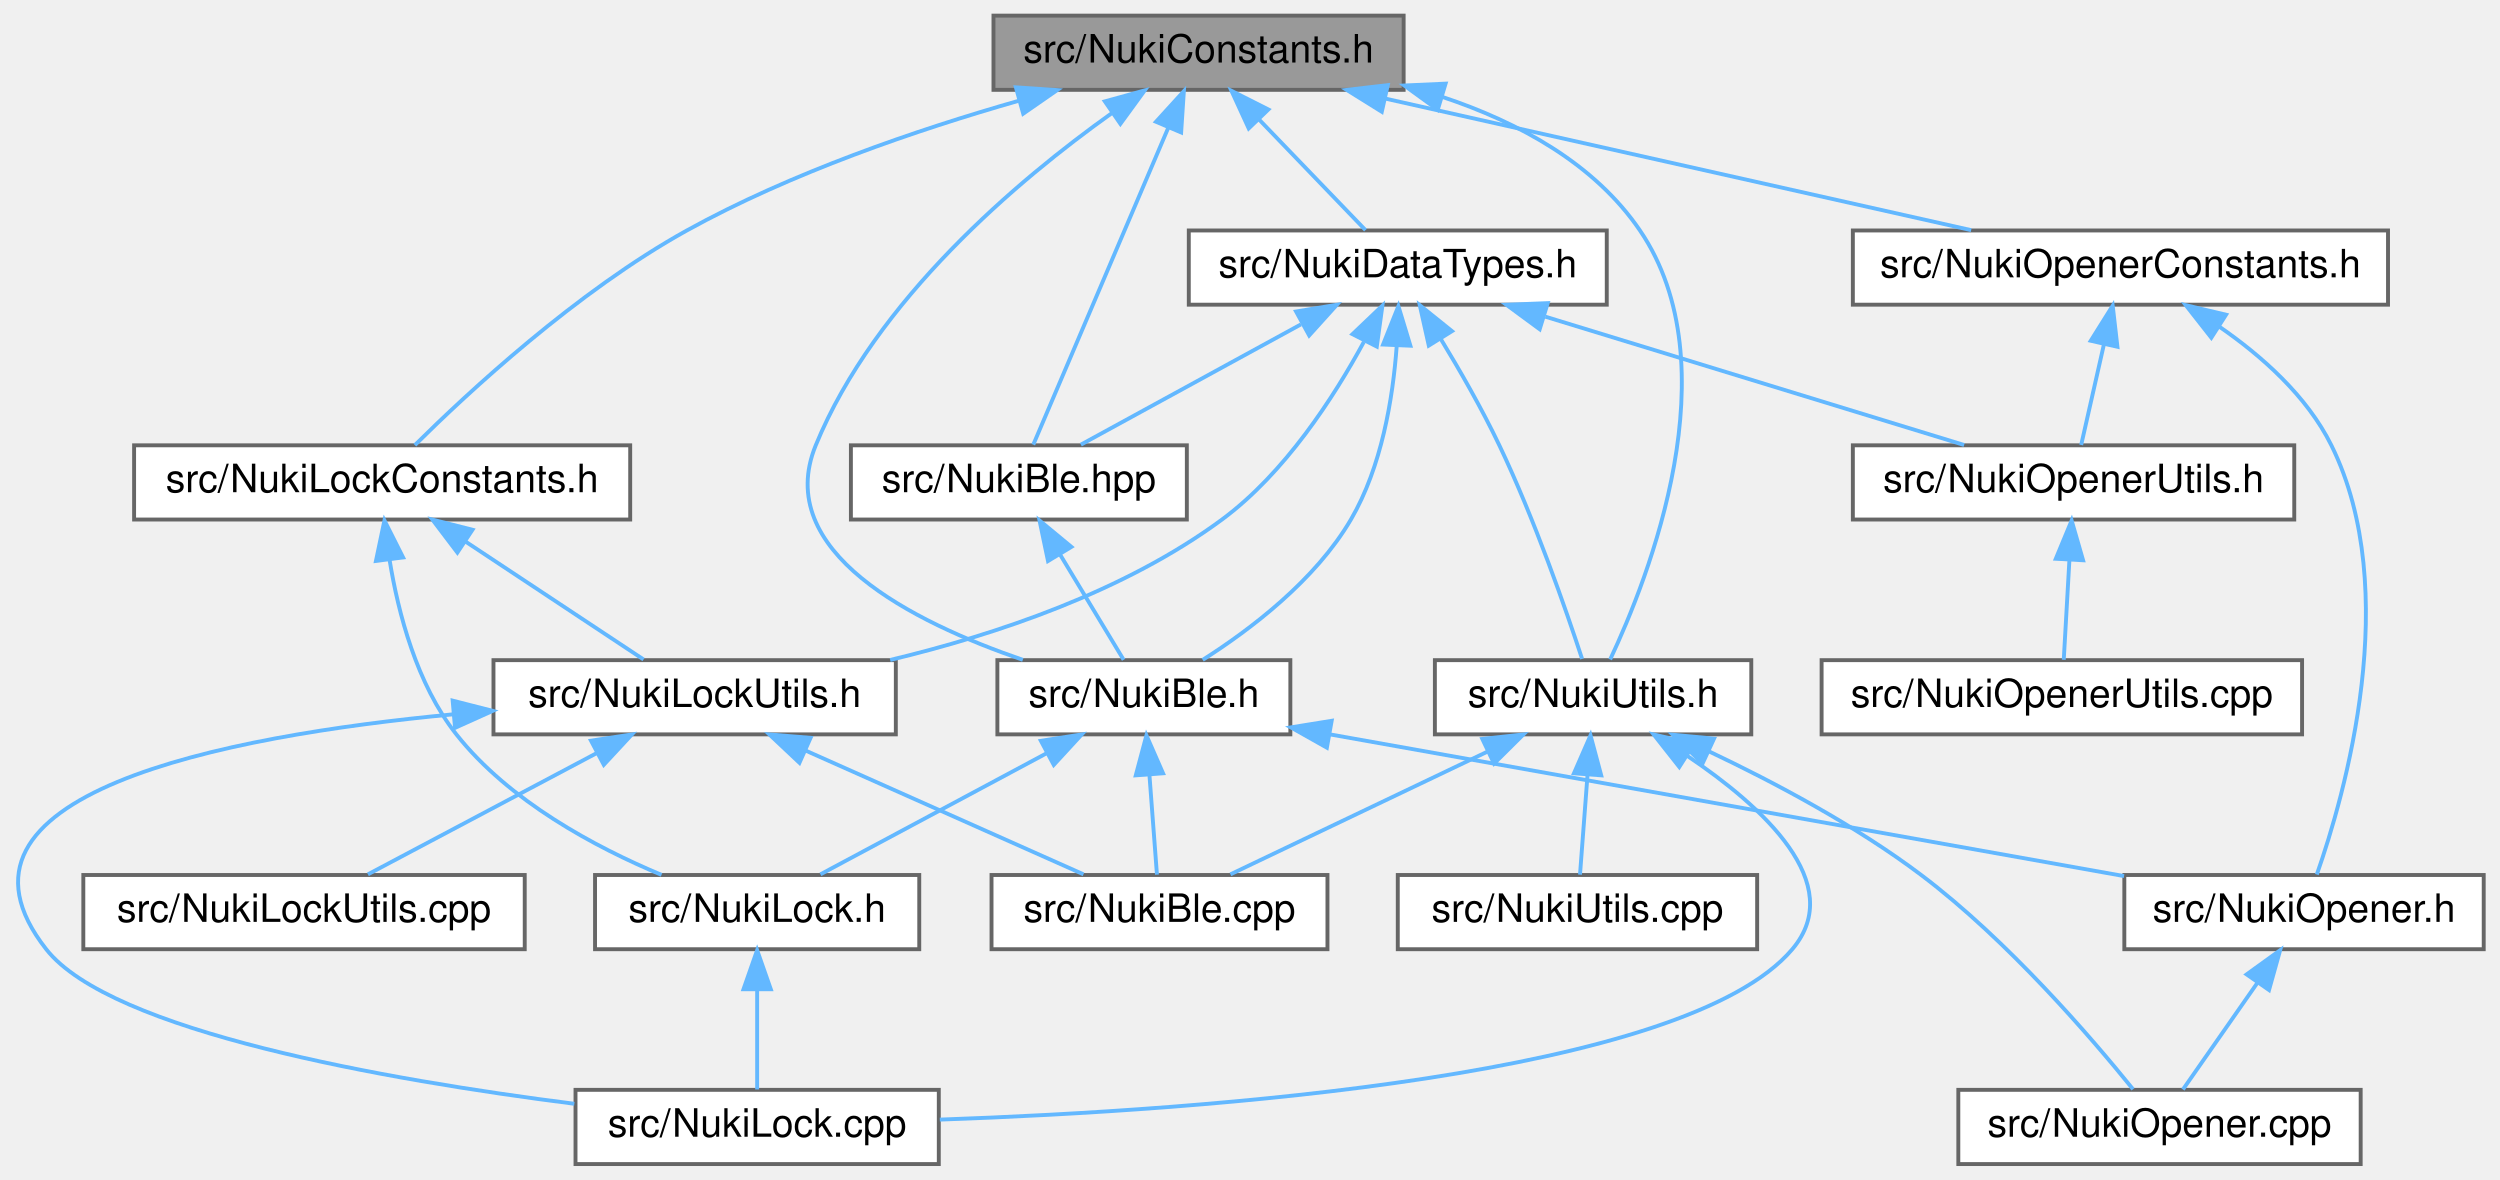
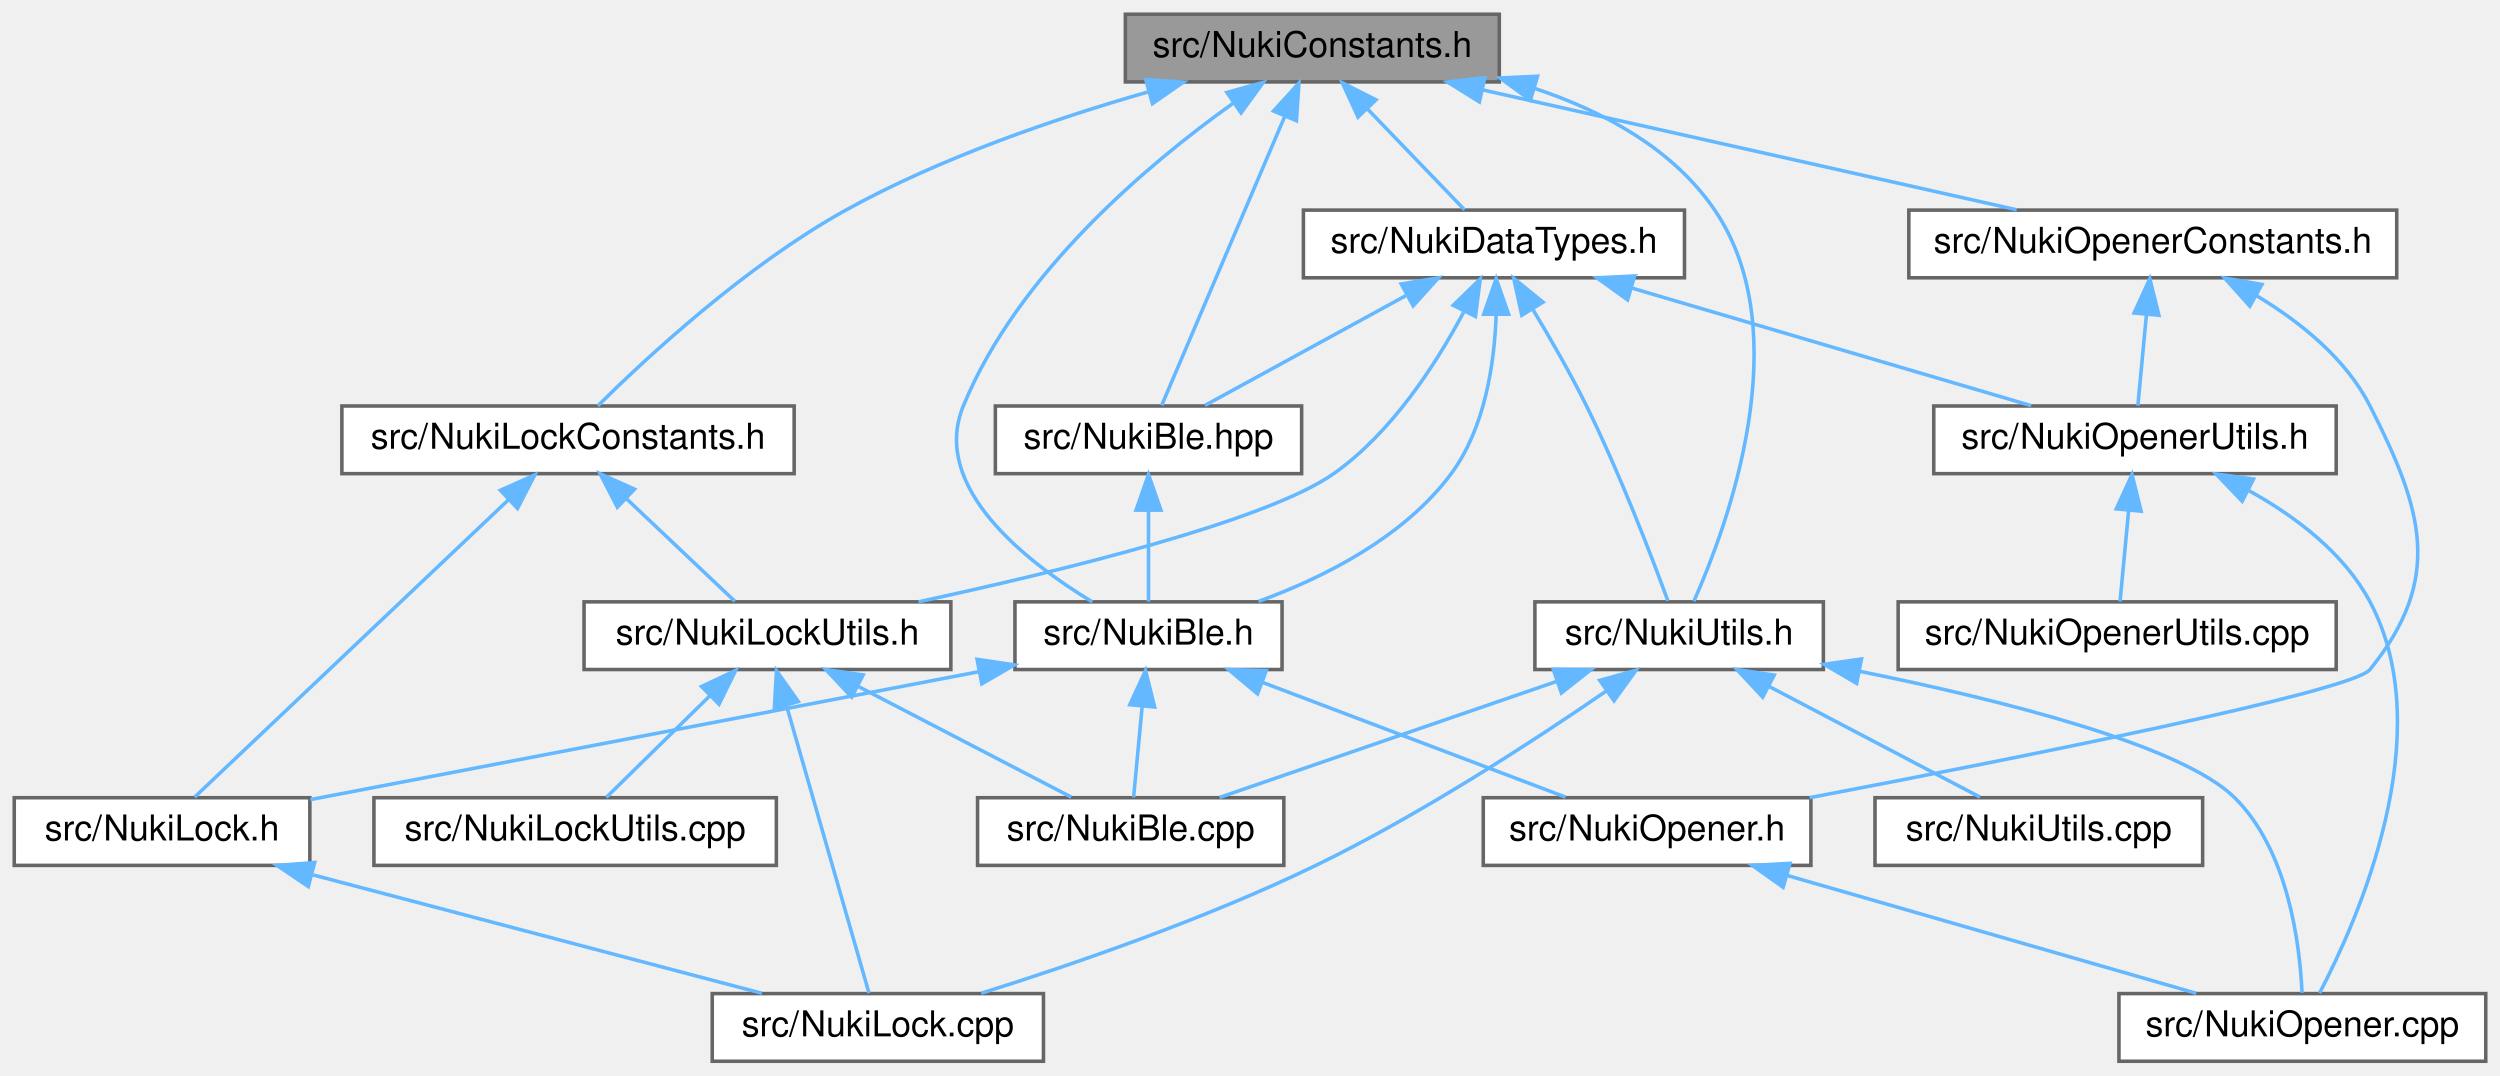
- <svg xmlns="http://www.w3.org/2000/svg" xmlns:xlink="http://www.w3.org/1999/xlink" width="640pt" height="302pt" viewBox="0.00 0.00 639.66 302.00">
+ <svg xmlns="http://www.w3.org/2000/svg" xmlns:xlink="http://www.w3.org/1999/xlink" width="702pt" height="302pt" viewBox="0.00 0.00 702.00 302.00">
  <g id="graph0" class="graph" transform="scale(1 1) rotate(0) translate(4 298)">
    <g id="node1" class="node">
      <g id="a_node1">
        <a xlink:title=" ">
-           <polygon fill="#999999" stroke="#666666" points="355.16,-294 250.16,-294 250.16,-275 355.16,-275 355.16,-294" />
-           <text text-anchor="middle" x="302.66" y="-282" font-family="Helvetica,sans-Serif" font-size="10.00">src/NukiConstants.h</text>
+           <polygon fill="#999999" stroke="#666666" points="417,-294 312,-294 312,-275 417,-275 417,-294" />
+           <text text-anchor="middle" x="364.5" y="-282" font-family="Helvetica,sans-Serif" font-size="10.00">src/NukiConstants.h</text>
        </a>
      </g>
    </g>
    <g id="node2" class="node">
      <g id="a_node2">
        <a xlink:href="_nuki_ble_8h.html" target="_top" xlink:title=" ">
-           <polygon fill="white" stroke="#666666" points="326.16,-129 251.16,-129 251.16,-110 326.16,-110 326.16,-129" />
-           <text text-anchor="middle" x="288.66" y="-117" font-family="Helvetica,sans-Serif" font-size="10.00">src/NukiBle.h</text>
+           <polygon fill="white" stroke="#666666" points="356,-129 281,-129 281,-110 356,-110 356,-129" />
+           <text text-anchor="middle" x="318.5" y="-117" font-family="Helvetica,sans-Serif" font-size="10.00">src/NukiBle.h</text>
        </a>
      </g>
    </g>
    <g id="edge1" class="edge">
-       <path fill="none" stroke="#63b8ff" d="M280.42,-269.01C256.52,-251.96 219.91,-221.2 204.66,-184 193.54,-156.85 229.38,-138.78 257.67,-129.08" />
-       <polygon fill="#63b8ff" stroke="#63b8ff" points="278.67,-272.05 288.89,-274.86 282.65,-266.29 278.67,-272.05" />
+       <path fill="none" stroke="#63b8ff" d="M342.26,-269.01C318.36,-251.96 281.74,-221.2 266.5,-184 257.15,-161.19 284.19,-140.21 302.7,-129" />
+       <polygon fill="#63b8ff" stroke="#63b8ff" points="340.51,-272.05 350.73,-274.86 344.49,-266.29 340.51,-272.05" />
    </g>
    <g id="node8" class="node">
      <g id="a_node8">
        <a xlink:href="_nuki_ble_8hpp.html" target="_top" xlink:title=" ">
-           <polygon fill="white" stroke="#666666" points="299.66,-184 213.66,-184 213.66,-165 299.66,-165 299.66,-184" />
-           <text text-anchor="middle" x="256.66" y="-172" font-family="Helvetica,sans-Serif" font-size="10.00">src/NukiBle.hpp</text>
+           <polygon fill="white" stroke="#666666" points="361.5,-184 275.5,-184 275.5,-165 361.5,-165 361.5,-184" />
+           <text text-anchor="middle" x="318.5" y="-172" font-family="Helvetica,sans-Serif" font-size="10.00">src/NukiBle.hpp</text>
        </a>
      </g>
    </g>
    <g id="edge7" class="edge">
-       <path fill="none" stroke="#63b8ff" d="M294.97,-265.44C284.95,-241.92 267.84,-201.73 260.35,-184.16" />
-       <polygon fill="#63b8ff" stroke="#63b8ff" points="291.76,-266.83 298.9,-274.66 298.2,-264.09 291.76,-266.83" />
+       <path fill="none" stroke="#63b8ff" d="M356.81,-265.44C346.79,-241.92 329.67,-201.73 322.19,-184.16" />
+       <polygon fill="#63b8ff" stroke="#63b8ff" points="353.6,-266.83 360.74,-274.66 360.04,-264.09 353.6,-266.83" />
    </g>
    <g id="node9" class="node">
      <g id="a_node9">
        <a xlink:href="_nuki_data_types_8h.html" target="_top" xlink:title=" ">
-           <polygon fill="white" stroke="#666666" points="407.16,-239 300.16,-239 300.16,-220 407.16,-220 407.16,-239" />
-           <text text-anchor="middle" x="353.66" y="-227" font-family="Helvetica,sans-Serif" font-size="10.00">src/NukiDataTypes.h</text>
+           <polygon fill="white" stroke="#666666" points="469,-239 362,-239 362,-220 469,-220 469,-239" />
+           <text text-anchor="middle" x="415.5" y="-227" font-family="Helvetica,sans-Serif" font-size="10.00">src/NukiDataTypes.h</text>
        </a>
      </g>
    </g>
    <g id="edge9" class="edge">
-       <path fill="none" stroke="#63b8ff" d="M318.04,-267.52C327.03,-258.18 338.02,-246.75 345.4,-239.09" />
-       <polygon fill="#63b8ff" stroke="#63b8ff" points="315.5,-265.12 311.08,-274.75 320.54,-269.97 315.5,-265.12" />
+       <path fill="none" stroke="#63b8ff" d="M379.88,-267.52C388.87,-258.18 399.86,-246.75 407.24,-239.09" />
+       <polygon fill="#63b8ff" stroke="#63b8ff" points="377.33,-265.12 372.92,-274.75 382.38,-269.97 377.33,-265.12" />
    </g>
    <g id="node14" class="node">
      <g id="a_node14">
        <a xlink:href="_nuki_utils_8h.html" target="_top" xlink:title=" ">
-           <polygon fill="white" stroke="#666666" points="444.16,-129 363.16,-129 363.16,-110 444.16,-110 444.16,-129" />
-           <text text-anchor="middle" x="403.66" y="-117" font-family="Helvetica,sans-Serif" font-size="10.00">src/NukiUtils.h</text>
-         </a>
-       </g>
-     </g>
-     <g id="edge29" class="edge">
-       <path fill="none" stroke="#63b8ff" d="M365.15,-273.16C384.6,-266.68 403.99,-256.15 415.66,-239 439.29,-204.3 417.9,-150.12 408.03,-129.17" />
-       <polygon fill="#63b8ff" stroke="#63b8ff" points="363.89,-269.89 355.32,-276.11 365.9,-276.59 363.89,-269.89" />
+           <polygon fill="white" stroke="#666666" points="508,-129 427,-129 427,-110 508,-110 508,-129" />
+           <text text-anchor="middle" x="467.5" y="-117" font-family="Helvetica,sans-Serif" font-size="10.00">src/NukiUtils.h</text>
+         </a>
+       </g>
+     </g>
+     <g id="edge30" class="edge">
+       <path fill="none" stroke="#63b8ff" d="M426.98,-273.16C446.44,-266.68 465.83,-256.15 477.5,-239 501.09,-204.36 480.98,-150.14 471.64,-129.18" />
+       <polygon fill="#63b8ff" stroke="#63b8ff" points="425.73,-269.89 417.16,-276.11 427.74,-276.59 425.73,-269.89" />
    </g>
    <g id="node16" class="node">
      <g id="a_node16">
        <a xlink:href="_nuki_lock_constants_8h.html" target="_top" xlink:title=" ">
-           <polygon fill="white" stroke="#666666" points="157.16,-184 30.16,-184 30.16,-165 157.16,-165 157.16,-184" />
-           <text text-anchor="middle" x="93.66" y="-172" font-family="Helvetica,sans-Serif" font-size="10.00">src/NukiLockConstants.h</text>
-         </a>
-       </g>
-     </g>
-     <g id="edge23" class="edge">
-       <path fill="none" stroke="#63b8ff" d="M256.53,-272.18C230.64,-264.78 198.29,-253.73 171.66,-239 143.55,-223.44 115.55,-197.45 102.03,-184.05" />
-       <polygon fill="#63b8ff" stroke="#63b8ff" points="255.9,-275.64 266.48,-274.94 257.77,-268.9 255.9,-275.64" />
+           <polygon fill="white" stroke="#666666" points="219,-184 92,-184 92,-165 219,-165 219,-184" />
+           <text text-anchor="middle" x="155.5" y="-172" font-family="Helvetica,sans-Serif" font-size="10.00">src/NukiLockConstants.h</text>
+         </a>
+       </g>
+     </g>
+     <g id="edge24" class="edge">
+       <path fill="none" stroke="#63b8ff" d="M318.37,-272.18C292.48,-264.78 260.12,-253.73 233.5,-239 205.39,-223.44 177.39,-197.45 163.87,-184.05" />
+       <polygon fill="#63b8ff" stroke="#63b8ff" points="317.74,-275.64 328.31,-274.94 319.61,-268.9 317.74,-275.64" />
    </g>
    <g id="node17" class="node">
      <g id="a_node17">
        <a xlink:href="_nuki_opener_constants_8h.html" target="_top" xlink:title=" ">
-           <polygon fill="white" stroke="#666666" points="607.16,-239 470.16,-239 470.16,-220 607.16,-220 607.16,-239" />
-           <text text-anchor="middle" x="538.66" y="-227" font-family="Helvetica,sans-Serif" font-size="10.00">src/NukiOpenerConstants.h</text>
-         </a>
-       </g>
-     </g>
-     <g id="edge26" class="edge">
-       <path fill="none" stroke="#63b8ff" d="M350.52,-272.75C394.74,-262.82 459.59,-248.26 500.45,-239.08" />
-       <polygon fill="#63b8ff" stroke="#63b8ff" points="349.57,-269.38 340.58,-274.98 351.1,-276.21 349.57,-269.38" />
+           <polygon fill="white" stroke="#666666" points="669,-239 532,-239 532,-220 669,-220 669,-239" />
+           <text text-anchor="middle" x="600.5" y="-227" font-family="Helvetica,sans-Serif" font-size="10.00">src/NukiOpenerConstants.h</text>
+         </a>
+       </g>
+     </g>
+     <g id="edge27" class="edge">
+       <path fill="none" stroke="#63b8ff" d="M412.35,-272.75C456.58,-262.82 521.43,-248.26 562.29,-239.08" />
+       <polygon fill="#63b8ff" stroke="#63b8ff" points="411.41,-269.38 402.42,-274.98 412.94,-276.21 411.41,-269.38" />
    </g>
    <g id="node3" class="node">
      <g id="a_node3">
        <a xlink:href="_nuki_ble_8cpp.html" target="_top" xlink:title=" ">
-           <polygon fill="white" stroke="#666666" points="335.66,-74 249.66,-74 249.66,-55 335.66,-55 335.66,-74" />
-           <text text-anchor="middle" x="292.66" y="-62" font-family="Helvetica,sans-Serif" font-size="10.00">src/NukiBle.cpp</text>
+           <polygon fill="white" stroke="#666666" points="356.5,-74 270.5,-74 270.5,-55 356.5,-55 356.5,-74" />
+           <text text-anchor="middle" x="313.5" y="-62" font-family="Helvetica,sans-Serif" font-size="10.00">src/NukiBle.cpp</text>
        </a>
      </g>
    </g>
    <g id="edge2" class="edge">
-       <path fill="none" stroke="#63b8ff" d="M290.08,-99.66C290.74,-90.93 291.49,-80.99 292.01,-74.09" />
-       <polygon fill="#63b8ff" stroke="#63b8ff" points="286.59,-99.51 289.32,-109.75 293.57,-100.04 286.59,-99.51" />
+       <path fill="none" stroke="#63b8ff" d="M316.72,-99.66C315.9,-90.93 314.96,-80.99 314.31,-74.09" />
+       <polygon fill="#63b8ff" stroke="#63b8ff" points="313.25,-100.12 317.67,-109.75 320.22,-99.46 313.25,-100.12" />
    </g>
    <g id="node4" class="node">
      <g id="a_node4">
        <a xlink:href="_nuki_lock_8h.html" target="_top" xlink:title=" ">
-           <polygon fill="white" stroke="#666666" points="231.16,-74 148.16,-74 148.16,-55 231.16,-55 231.16,-74" />
-           <text text-anchor="middle" x="189.66" y="-62" font-family="Helvetica,sans-Serif" font-size="10.00">src/NukiLock.h</text>
+           <polygon fill="white" stroke="#666666" points="83,-74 0,-74 0,-55 83,-55 83,-74" />
+           <text text-anchor="middle" x="41.5" y="-62" font-family="Helvetica,sans-Serif" font-size="10.00">src/NukiLock.h</text>
        </a>
      </g>
    </g>
    <g id="edge3" class="edge">
-       <path fill="none" stroke="#63b8ff" d="M263.88,-105.23C245.73,-95.51 221.6,-82.6 205.86,-74.17" />
-       <polygon fill="#63b8ff" stroke="#63b8ff" points="262.29,-108.35 272.76,-109.98 265.59,-102.18 262.29,-108.35" />
+       <path fill="none" stroke="#63b8ff" d="M270.72,-109.36C217.82,-99.24 133.42,-83.09 83.13,-73.47" />
+       <polygon fill="#63b8ff" stroke="#63b8ff" points="270.37,-112.86 280.85,-111.3 271.69,-105.98 270.37,-112.86" />
    </g>
    <g id="node6" class="node">
      <g id="a_node6">
        <a xlink:href="_nuki_opener_8h.html" target="_top" xlink:title=" ">
-           <polygon fill="white" stroke="#666666" points="631.66,-74 539.66,-74 539.66,-55 631.66,-55 631.66,-74" />
-           <text text-anchor="middle" x="585.66" y="-62" font-family="Helvetica,sans-Serif" font-size="10.00">src/NukiOpener.h</text>
+           <polygon fill="white" stroke="#666666" points="504.5,-74 412.5,-74 412.5,-55 504.5,-55 504.5,-74" />
+           <text text-anchor="middle" x="458.5" y="-62" font-family="Helvetica,sans-Serif" font-size="10.00">src/NukiOpener.h</text>
        </a>
      </g>
    </g>
    <g id="edge5" class="edge">
-       <path fill="none" stroke="#63b8ff" d="M336.28,-110C392.21,-100.02 484.34,-83.58 539.59,-73.72" />
-       <polygon fill="#63b8ff" stroke="#63b8ff" points="335.51,-106.59 326.28,-111.79 336.74,-113.48 335.51,-106.59" />
+       <path fill="none" stroke="#63b8ff" d="M350.41,-106.42C376.38,-96.59 412.42,-82.95 435.6,-74.17" />
+       <polygon fill="#63b8ff" stroke="#63b8ff" points="349.11,-103.17 340.99,-109.98 351.58,-109.72 349.11,-103.17" />
    </g>
    <g id="node5" class="node">
      <g id="a_node5">
        <a xlink:href="_nuki_lock_8cpp.html" target="_top" xlink:title=" ">
-           <polygon fill="white" stroke="#666666" points="236.16,-19 143.16,-19 143.16,0 236.16,0 236.16,-19" />
-           <text text-anchor="middle" x="189.66" y="-7" font-family="Helvetica,sans-Serif" font-size="10.00">src/NukiLock.cpp</text>
+           <polygon fill="white" stroke="#666666" points="289,-19 196,-19 196,0 289,0 289,-19" />
+           <text text-anchor="middle" x="242.5" y="-7" font-family="Helvetica,sans-Serif" font-size="10.00">src/NukiLock.cpp</text>
        </a>
      </g>
    </g>
    <g id="edge4" class="edge">
-       <path fill="none" stroke="#63b8ff" d="M189.66,-44.66C189.66,-35.93 189.66,-25.99 189.66,-19.09" />
-       <polygon fill="#63b8ff" stroke="#63b8ff" points="186.16,-44.75 189.66,-54.75 193.16,-44.75 186.16,-44.75" />
+       <path fill="none" stroke="#63b8ff" d="M83.93,-52.31C121.54,-42.39 175.67,-28.12 209.95,-19.08" />
+       <polygon fill="#63b8ff" stroke="#63b8ff" points="82.57,-49.05 73.79,-54.98 84.36,-55.82 82.57,-49.05" />
    </g>
    <g id="node7" class="node">
      <g id="a_node7">
        <a xlink:href="_nuki_opener_8cpp.html" target="_top" xlink:title=" ">
-           <polygon fill="white" stroke="#666666" points="600.16,-19 497.16,-19 497.16,0 600.16,0 600.16,-19" />
-           <text text-anchor="middle" x="548.66" y="-7" font-family="Helvetica,sans-Serif" font-size="10.00">src/NukiOpener.cpp</text>
+           <polygon fill="white" stroke="#666666" points="694,-19 591,-19 591,0 694,0 694,-19" />
+           <text text-anchor="middle" x="642.5" y="-7" font-family="Helvetica,sans-Serif" font-size="10.00">src/NukiOpener.cpp</text>
        </a>
      </g>
    </g>
    <g id="edge6" class="edge">
-       <path fill="none" stroke="#63b8ff" d="M573.72,-46.39C567.35,-37.27 559.8,-26.45 554.66,-19.09" />
-       <polygon fill="#63b8ff" stroke="#63b8ff" points="570.96,-48.55 579.55,-54.75 576.7,-44.55 570.96,-48.55" />
+       <path fill="none" stroke="#63b8ff" d="M497.79,-52.18C532.2,-42.27 581.46,-28.08 612.71,-19.08" />
+       <polygon fill="#63b8ff" stroke="#63b8ff" points="496.7,-48.85 488.06,-54.98 498.64,-55.58 496.7,-48.85" />
    </g>
    <g id="edge8" class="edge">
-       <path fill="none" stroke="#63b8ff" d="M267.17,-156.1C272.64,-147.04 279.08,-136.37 283.48,-129.09" />
-       <polygon fill="#63b8ff" stroke="#63b8ff" points="264.12,-154.38 261.95,-164.75 270.11,-158 264.12,-154.38" />
+       <path fill="none" stroke="#63b8ff" d="M318.5,-154.66C318.5,-145.93 318.5,-135.99 318.5,-129.09" />
+       <polygon fill="#63b8ff" stroke="#63b8ff" points="315,-154.75 318.5,-164.75 322,-154.75 315,-154.75" />
    </g>
    <g id="edge10" class="edge">
-       <path fill="none" stroke="#63b8ff" d="M353.38,-209.33C352.41,-196.08 349.55,-178.48 341.66,-165 332.56,-149.45 315.93,-136.84 303.72,-129.07" />
-       <polygon fill="#63b8ff" stroke="#63b8ff" points="349.89,-209.8 353.82,-219.64 356.89,-209.5 349.89,-209.8" />
+       <path fill="none" stroke="#63b8ff" d="M416.12,-209.61C415.65,-195.99 413,-177.82 403.5,-165 390.31,-147.2 367.88,-135.88 349.38,-129.12" />
+       <polygon fill="#63b8ff" stroke="#63b8ff" points="412.62,-209.76 416.12,-219.76 419.62,-209.76 412.62,-209.76" />
    </g>
    <g id="edge11" class="edge">
-       <path fill="none" stroke="#63b8ff" d="M328.89,-214.97C311.16,-205.28 287.81,-192.52 272.53,-184.17" />
-       <polygon fill="#63b8ff" stroke="#63b8ff" points="327.62,-218.26 338.08,-219.98 330.98,-212.12 327.62,-218.26" />
+       <path fill="none" stroke="#63b8ff" d="M390.73,-214.97C373,-205.28 349.65,-192.52 334.37,-184.17" />
+       <polygon fill="#63b8ff" stroke="#63b8ff" points="389.46,-218.26 399.92,-219.98 392.82,-212.12 389.46,-218.26" />
    </g>
    <g id="node10" class="node">
      <g id="a_node10">
        <a xlink:href="_nuki_lock_utils_8h.html" target="_top" xlink:title=" ">
-           <polygon fill="white" stroke="#666666" points="225.16,-129 122.16,-129 122.16,-110 225.16,-110 225.16,-129" />
-           <text text-anchor="middle" x="173.66" y="-117" font-family="Helvetica,sans-Serif" font-size="10.00">src/NukiLockUtils.h</text>
+           <polygon fill="white" stroke="#666666" points="263,-129 160,-129 160,-110 263,-110 263,-129" />
+           <text text-anchor="middle" x="211.5" y="-117" font-family="Helvetica,sans-Serif" font-size="10.00">src/NukiLockUtils.h</text>
        </a>
      </g>
    </g>
    <g id="edge12" class="edge">
-       <path fill="none" stroke="#63b8ff" d="M344.99,-210.49C337.28,-196.27 324.75,-176.89 308.66,-165 283.75,-146.6 250.82,-135.54 223.72,-129.05" />
-       <polygon fill="#63b8ff" stroke="#63b8ff" points="342.06,-212.45 349.73,-219.76 348.29,-209.27 342.06,-212.45" />
+       <path fill="none" stroke="#63b8ff" d="M406.97,-210.3C399.35,-195.96 386.86,-176.52 370.5,-165 351.75,-151.8 294.33,-137.71 253.9,-129.01" />
+       <polygon fill="#63b8ff" stroke="#63b8ff" points="404.05,-212.27 411.65,-219.65 410.31,-209.14 404.05,-212.27" />
    </g>
    <g id="node12" class="node">
      <g id="a_node12">
        <a xlink:href="_nuki_opener_utils_8h.html" target="_top" xlink:title=" ">
-           <polygon fill="white" stroke="#666666" points="583.16,-184 470.16,-184 470.16,-165 583.16,-165 583.16,-184" />
-           <text text-anchor="middle" x="526.66" y="-172" font-family="Helvetica,sans-Serif" font-size="10.00">src/NukiOpenerUtils.h</text>
+           <polygon fill="white" stroke="#666666" points="652,-184 539,-184 539,-165 652,-165 652,-184" />
+           <text text-anchor="middle" x="595.5" y="-172" font-family="Helvetica,sans-Serif" font-size="10.00">src/NukiOpenerUtils.h</text>
        </a>
      </g>
    </g>
    <g id="edge16" class="edge">
-       <path fill="none" stroke="#63b8ff" d="M391.44,-216.93C423.75,-207.03 469.52,-193.01 498.65,-184.08" />
-       <polygon fill="#63b8ff" stroke="#63b8ff" points="389.99,-213.71 381.46,-219.98 392.05,-220.4 389.99,-213.71" />
-     </g>
-     <g id="edge18" class="edge">
-       <path fill="none" stroke="#63b8ff" d="M364.61,-211.32C369.54,-203.21 375.23,-193.29 379.66,-184 388.69,-165.07 396.77,-141.76 400.85,-129.32" />
-       <polygon fill="#63b8ff" stroke="#63b8ff" points="361.6,-209.53 359.29,-219.87 367.54,-213.23 361.6,-209.53" />
+       <path fill="none" stroke="#63b8ff" d="M454.37,-217.06C488.01,-207.15 535.92,-193.04 566.35,-184.08" />
+       <polygon fill="#63b8ff" stroke="#63b8ff" points="453.02,-213.8 444.42,-219.98 455,-220.52 453.02,-213.8" />
+     </g>
+     <g id="edge19" class="edge">
+       <path fill="none" stroke="#63b8ff" d="M426.33,-211.27C431.23,-203.14 436.94,-193.23 441.5,-184 450.89,-164.99 459.79,-141.71 464.34,-129.3" />
+       <polygon fill="#63b8ff" stroke="#63b8ff" points="423.32,-209.48 421.05,-219.84 429.28,-213.16 423.32,-209.48" />
    </g>
    <g id="edge13" class="edge">
-       <path fill="none" stroke="#63b8ff" d="M201.96,-105.9C223.94,-96.11 253.84,-82.79 273.2,-74.17" />
-       <polygon fill="#63b8ff" stroke="#63b8ff" points="200.49,-102.72 192.78,-109.98 203.34,-109.11 200.49,-102.72" />
+       <path fill="none" stroke="#63b8ff" d="M236.77,-105.37C255.51,-95.63 280.52,-82.64 296.81,-74.17" />
+       <polygon fill="#63b8ff" stroke="#63b8ff" points="235.15,-102.27 227.89,-109.98 238.38,-108.48 235.15,-102.27" />
    </g>
    <g id="edge14" class="edge">
-       <path fill="none" stroke="#63b8ff" d="M111.89,-115.14C52.68,-109.54 -23.45,-94.64 7.66,-55 24.18,-33.95 94.62,-21.58 142.86,-15.43" />
-       <polygon fill="#63b8ff" stroke="#63b8ff" points="111.71,-118.64 121.97,-116.02 112.32,-111.67 111.71,-118.64" />
+       <path fill="none" stroke="#63b8ff" d="M216.87,-99.8C223.64,-76.2 235.01,-36.58 240.01,-19.16" />
+       <polygon fill="#63b8ff" stroke="#63b8ff" points="213.43,-99.08 214.04,-109.66 220.16,-101.02 213.43,-99.08" />
    </g>
    <g id="node11" class="node">
      <g id="a_node11">
        <a xlink:href="_nuki_lock_utils_8cpp.html" target="_top" xlink:title=" ">
-           <polygon fill="white" stroke="#666666" points="130.16,-74 17.16,-74 17.16,-55 130.16,-55 130.16,-74" />
-           <text text-anchor="middle" x="73.66" y="-62" font-family="Helvetica,sans-Serif" font-size="10.00">src/NukiLockUtils.cpp</text>
+           <polygon fill="white" stroke="#666666" points="214,-74 101,-74 101,-55 214,-55 214,-74" />
+           <text text-anchor="middle" x="157.5" y="-62" font-family="Helvetica,sans-Serif" font-size="10.00">src/NukiLockUtils.cpp</text>
        </a>
      </g>
    </g>
    <g id="edge15" class="edge">
-       <path fill="none" stroke="#63b8ff" d="M148.63,-105.23C130.29,-95.51 105.92,-82.6 90.02,-74.17" />
-       <polygon fill="#63b8ff" stroke="#63b8ff" points="147.12,-108.39 157.6,-109.98 150.4,-102.21 147.12,-108.39" />
+       <path fill="none" stroke="#63b8ff" d="M195.22,-102.52C185.7,-93.18 174.06,-81.75 166.25,-74.09" />
+       <polygon fill="#63b8ff" stroke="#63b8ff" points="192.99,-105.24 202.58,-109.75 197.9,-100.25 192.99,-105.24" />
+     </g>
+     <g id="edge17" class="edge">
+       <path fill="none" stroke="#63b8ff" d="M627.53,-160.2C640.53,-153.01 654.19,-142.75 661.5,-129 681.26,-91.84 658.01,-39.54 647.32,-19.13" />
+       <polygon fill="#63b8ff" stroke="#63b8ff" points="625.61,-157.25 618.28,-164.89 628.78,-163.49 625.61,-157.25" />
    </g>
    <g id="node13" class="node">
      <g id="a_node13">
        <a xlink:href="_nuki_opener_utils_8cpp.html" target="_top" xlink:title=" ">
-           <polygon fill="white" stroke="#666666" points="585.16,-129 462.16,-129 462.16,-110 585.16,-110 585.16,-129" />
-           <text text-anchor="middle" x="523.66" y="-117" font-family="Helvetica,sans-Serif" font-size="10.00">src/NukiOpenerUtils.cpp</text>
-         </a>
-       </g>
-     </g>
-     <g id="edge17" class="edge">
-       <path fill="none" stroke="#63b8ff" d="M525.6,-154.66C525.1,-145.93 524.54,-135.99 524.15,-129.09" />
-       <polygon fill="#63b8ff" stroke="#63b8ff" points="522.11,-154.96 526.17,-164.75 529.1,-154.57 522.11,-154.96" />
-     </g>
-     <g id="edge19" class="edge">
-       <path fill="none" stroke="#63b8ff" d="M376.72,-105.63C356.27,-95.87 328.72,-82.71 310.82,-74.17" />
-       <polygon fill="#63b8ff" stroke="#63b8ff" points="375.3,-108.83 385.83,-109.98 378.31,-102.52 375.3,-108.83" />
+           <polygon fill="white" stroke="#666666" points="652,-129 529,-129 529,-110 652,-110 652,-129" />
+           <text text-anchor="middle" x="590.5" y="-117" font-family="Helvetica,sans-Serif" font-size="10.00">src/NukiOpenerUtils.cpp</text>
+         </a>
+       </g>
+     </g>
+     <g id="edge18" class="edge">
+       <path fill="none" stroke="#63b8ff" d="M593.72,-154.66C592.9,-145.93 591.96,-135.99 591.31,-129.09" />
+       <polygon fill="#63b8ff" stroke="#63b8ff" points="590.25,-155.12 594.67,-164.75 597.22,-154.46 590.25,-155.12" />
    </g>
    <g id="edge20" class="edge">
-       <path fill="none" stroke="#63b8ff" d="M427.74,-104.52C447.07,-91.54 468.84,-71.76 454.66,-55 427.24,-22.59 304.87,-13.77 236.42,-11.38" />
-       <polygon fill="#63b8ff" stroke="#63b8ff" points="425.73,-101.65 419.17,-109.97 429.48,-107.56 425.73,-101.65" />
+       <path fill="none" stroke="#63b8ff" d="M433.12,-106.67C404.41,-96.79 364.14,-82.93 338.44,-74.08" />
+       <polygon fill="#63b8ff" stroke="#63b8ff" points="432.16,-110.04 442.76,-109.98 434.44,-103.42 432.16,-110.04" />
    </g>
    <g id="edge21" class="edge">
-       <path fill="none" stroke="#63b8ff" d="M433.38,-105.62C450.11,-97.68 470.92,-86.63 487.66,-74 509.87,-57.24 531.33,-32.22 541.89,-19.15" />
-       <polygon fill="#63b8ff" stroke="#63b8ff" points="431.69,-102.55 424.07,-109.91 434.62,-108.9 431.69,-102.55" />
+       <path fill="none" stroke="#63b8ff" d="M447.07,-103.99C426.98,-90.16 395.12,-69.38 365.5,-55 334.45,-39.92 296.91,-27.06 271.53,-19.1" />
+       <polygon fill="#63b8ff" stroke="#63b8ff" points="445.21,-106.96 455.42,-109.81 449.21,-101.22 445.21,-106.96" />
+     </g>
+     <g id="edge22" class="edge">
+       <path fill="none" stroke="#63b8ff" d="M518.26,-109.48C557.84,-101.48 608.52,-88.79 623.5,-74 638.57,-59.12 641.79,-32.83 642.41,-19.21" />
+       <polygon fill="#63b8ff" stroke="#63b8ff" points="517.35,-106.09 508.21,-111.46 518.7,-112.96 517.35,-106.09" />
    </g>
    <g id="node15" class="node">
      <g id="a_node15">
        <a xlink:href="_nuki_utils_8cpp.html" target="_top" xlink:title=" ">
-           <polygon fill="white" stroke="#666666" points="445.66,-74 353.66,-74 353.66,-55 445.66,-55 445.66,-74" />
-           <text text-anchor="middle" x="399.66" y="-62" font-family="Helvetica,sans-Serif" font-size="10.00">src/NukiUtils.cpp</text>
-         </a>
-       </g>
-     </g>
-     <g id="edge22" class="edge">
-       <path fill="none" stroke="#63b8ff" d="M402.24,-99.66C401.58,-90.93 400.83,-80.99 400.31,-74.09" />
-       <polygon fill="#63b8ff" stroke="#63b8ff" points="398.76,-100.04 403,-109.75 405.74,-99.51 398.76,-100.04" />
-     </g>
-     <g id="edge24" class="edge">
-       <path fill="none" stroke="#63b8ff" d="M95.57,-154.62C97.78,-141 102.52,-122.84 112.66,-110 126.16,-92.92 148.15,-81.15 165.18,-74.03" />
-       <polygon fill="#63b8ff" stroke="#63b8ff" points="92.07,-154.4 94.25,-164.77 99.02,-155.3 92.07,-154.4" />
+           <polygon fill="white" stroke="#666666" points="614.5,-74 522.5,-74 522.5,-55 614.5,-55 614.5,-74" />
+           <text text-anchor="middle" x="568.5" y="-62" font-family="Helvetica,sans-Serif" font-size="10.00">src/NukiUtils.cpp</text>
+         </a>
+       </g>
+     </g>
+     <g id="edge23" class="edge">
+       <path fill="none" stroke="#63b8ff" d="M492.78,-105.23C511.3,-95.51 535.92,-82.6 551.98,-74.17" />
+       <polygon fill="#63b8ff" stroke="#63b8ff" points="490.96,-102.24 483.73,-109.98 494.21,-108.44 490.96,-102.24" />
    </g>
    <g id="edge25" class="edge">
-       <path fill="none" stroke="#63b8ff" d="M114.91,-159.42C129.43,-149.81 148.2,-137.37 160.58,-129.17" />
-       <polygon fill="#63b8ff" stroke="#63b8ff" points="112.92,-156.54 106.52,-164.98 116.79,-162.38 112.92,-156.54" />
-     </g>
-     <g id="edge27" class="edge">
-       <path fill="none" stroke="#63b8ff" d="M563.85,-214.46C574.75,-206.95 586.42,-196.63 592.66,-184 611.11,-146.68 596.08,-94.47 588.93,-74.11" />
-       <polygon fill="#63b8ff" stroke="#63b8ff" points="561.93,-211.54 555.39,-219.87 565.7,-217.43 561.93,-211.54" />
+       <path fill="none" stroke="#63b8ff" d="M138.72,-157.61C114.3,-134.47 69.77,-92.29 50.64,-74.16" />
+       <polygon fill="#63b8ff" stroke="#63b8ff" points="136.5,-160.33 146.17,-164.66 141.32,-155.24 136.5,-160.33" />
+     </g>
+     <g id="edge26" class="edge">
+       <path fill="none" stroke="#63b8ff" d="M171.83,-158.04C181.76,-148.64 194.09,-136.98 202.34,-129.17" />
+       <polygon fill="#63b8ff" stroke="#63b8ff" points="169.35,-155.57 164.5,-164.98 174.17,-160.65 169.35,-155.57" />
    </g>
    <g id="edge28" class="edge">
-       <path fill="none" stroke="#63b8ff" d="M534.46,-209.95C532.47,-201.15 530.19,-191.06 528.61,-184.09" />
-       <polygon fill="#63b8ff" stroke="#63b8ff" points="531.06,-210.77 536.68,-219.75 537.89,-209.22 531.06,-210.77" />
+       <path fill="none" stroke="#63b8ff" d="M629.75,-214.9C641.9,-207.59 654.73,-197.32 661.5,-184 676.4,-154.68 682.12,-135.63 661.5,-110 656.52,-103.82 562.44,-85.1 504.12,-74.01" />
+       <polygon fill="#63b8ff" stroke="#63b8ff" points="627.75,-212.01 620.7,-219.91 631.14,-218.13 627.75,-212.01" />
+     </g>
+     <g id="edge29" class="edge">
+       <path fill="none" stroke="#63b8ff" d="M598.72,-209.66C597.9,-200.93 596.96,-190.99 596.31,-184.09" />
+       <polygon fill="#63b8ff" stroke="#63b8ff" points="595.25,-210.12 599.67,-219.75 602.22,-209.46 595.25,-210.12" />
    </g>
  </g>
</svg>
